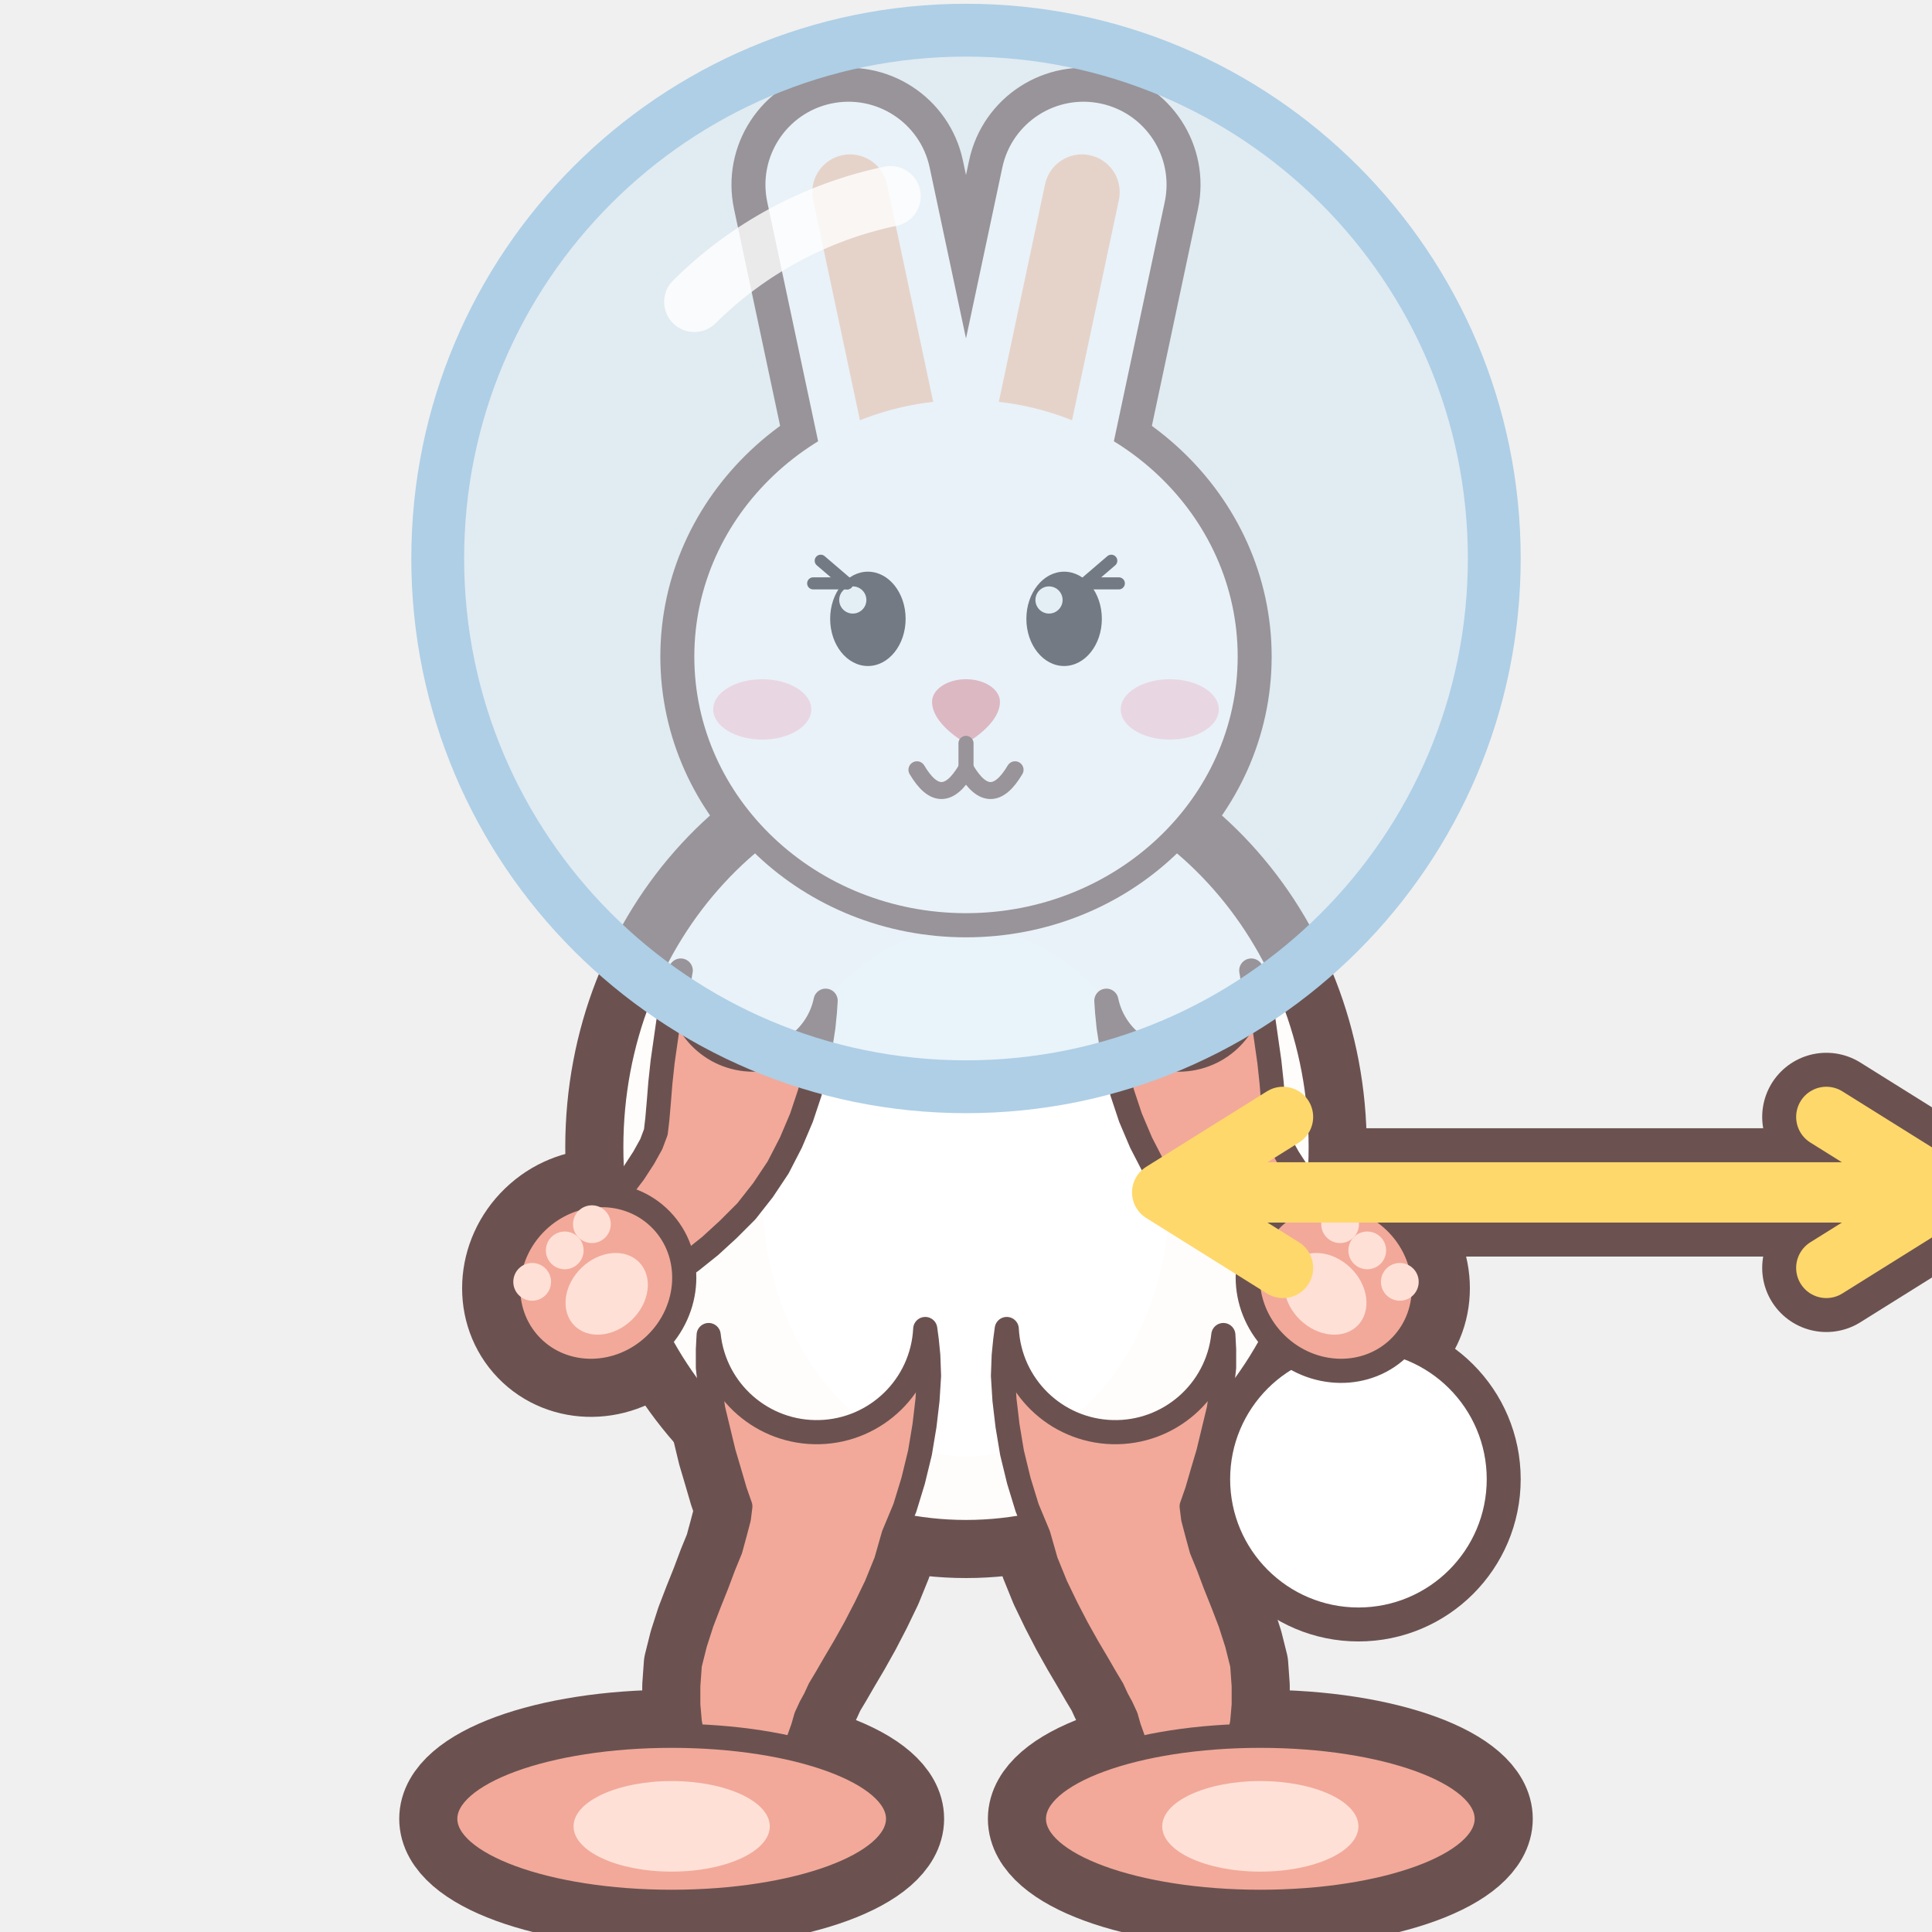
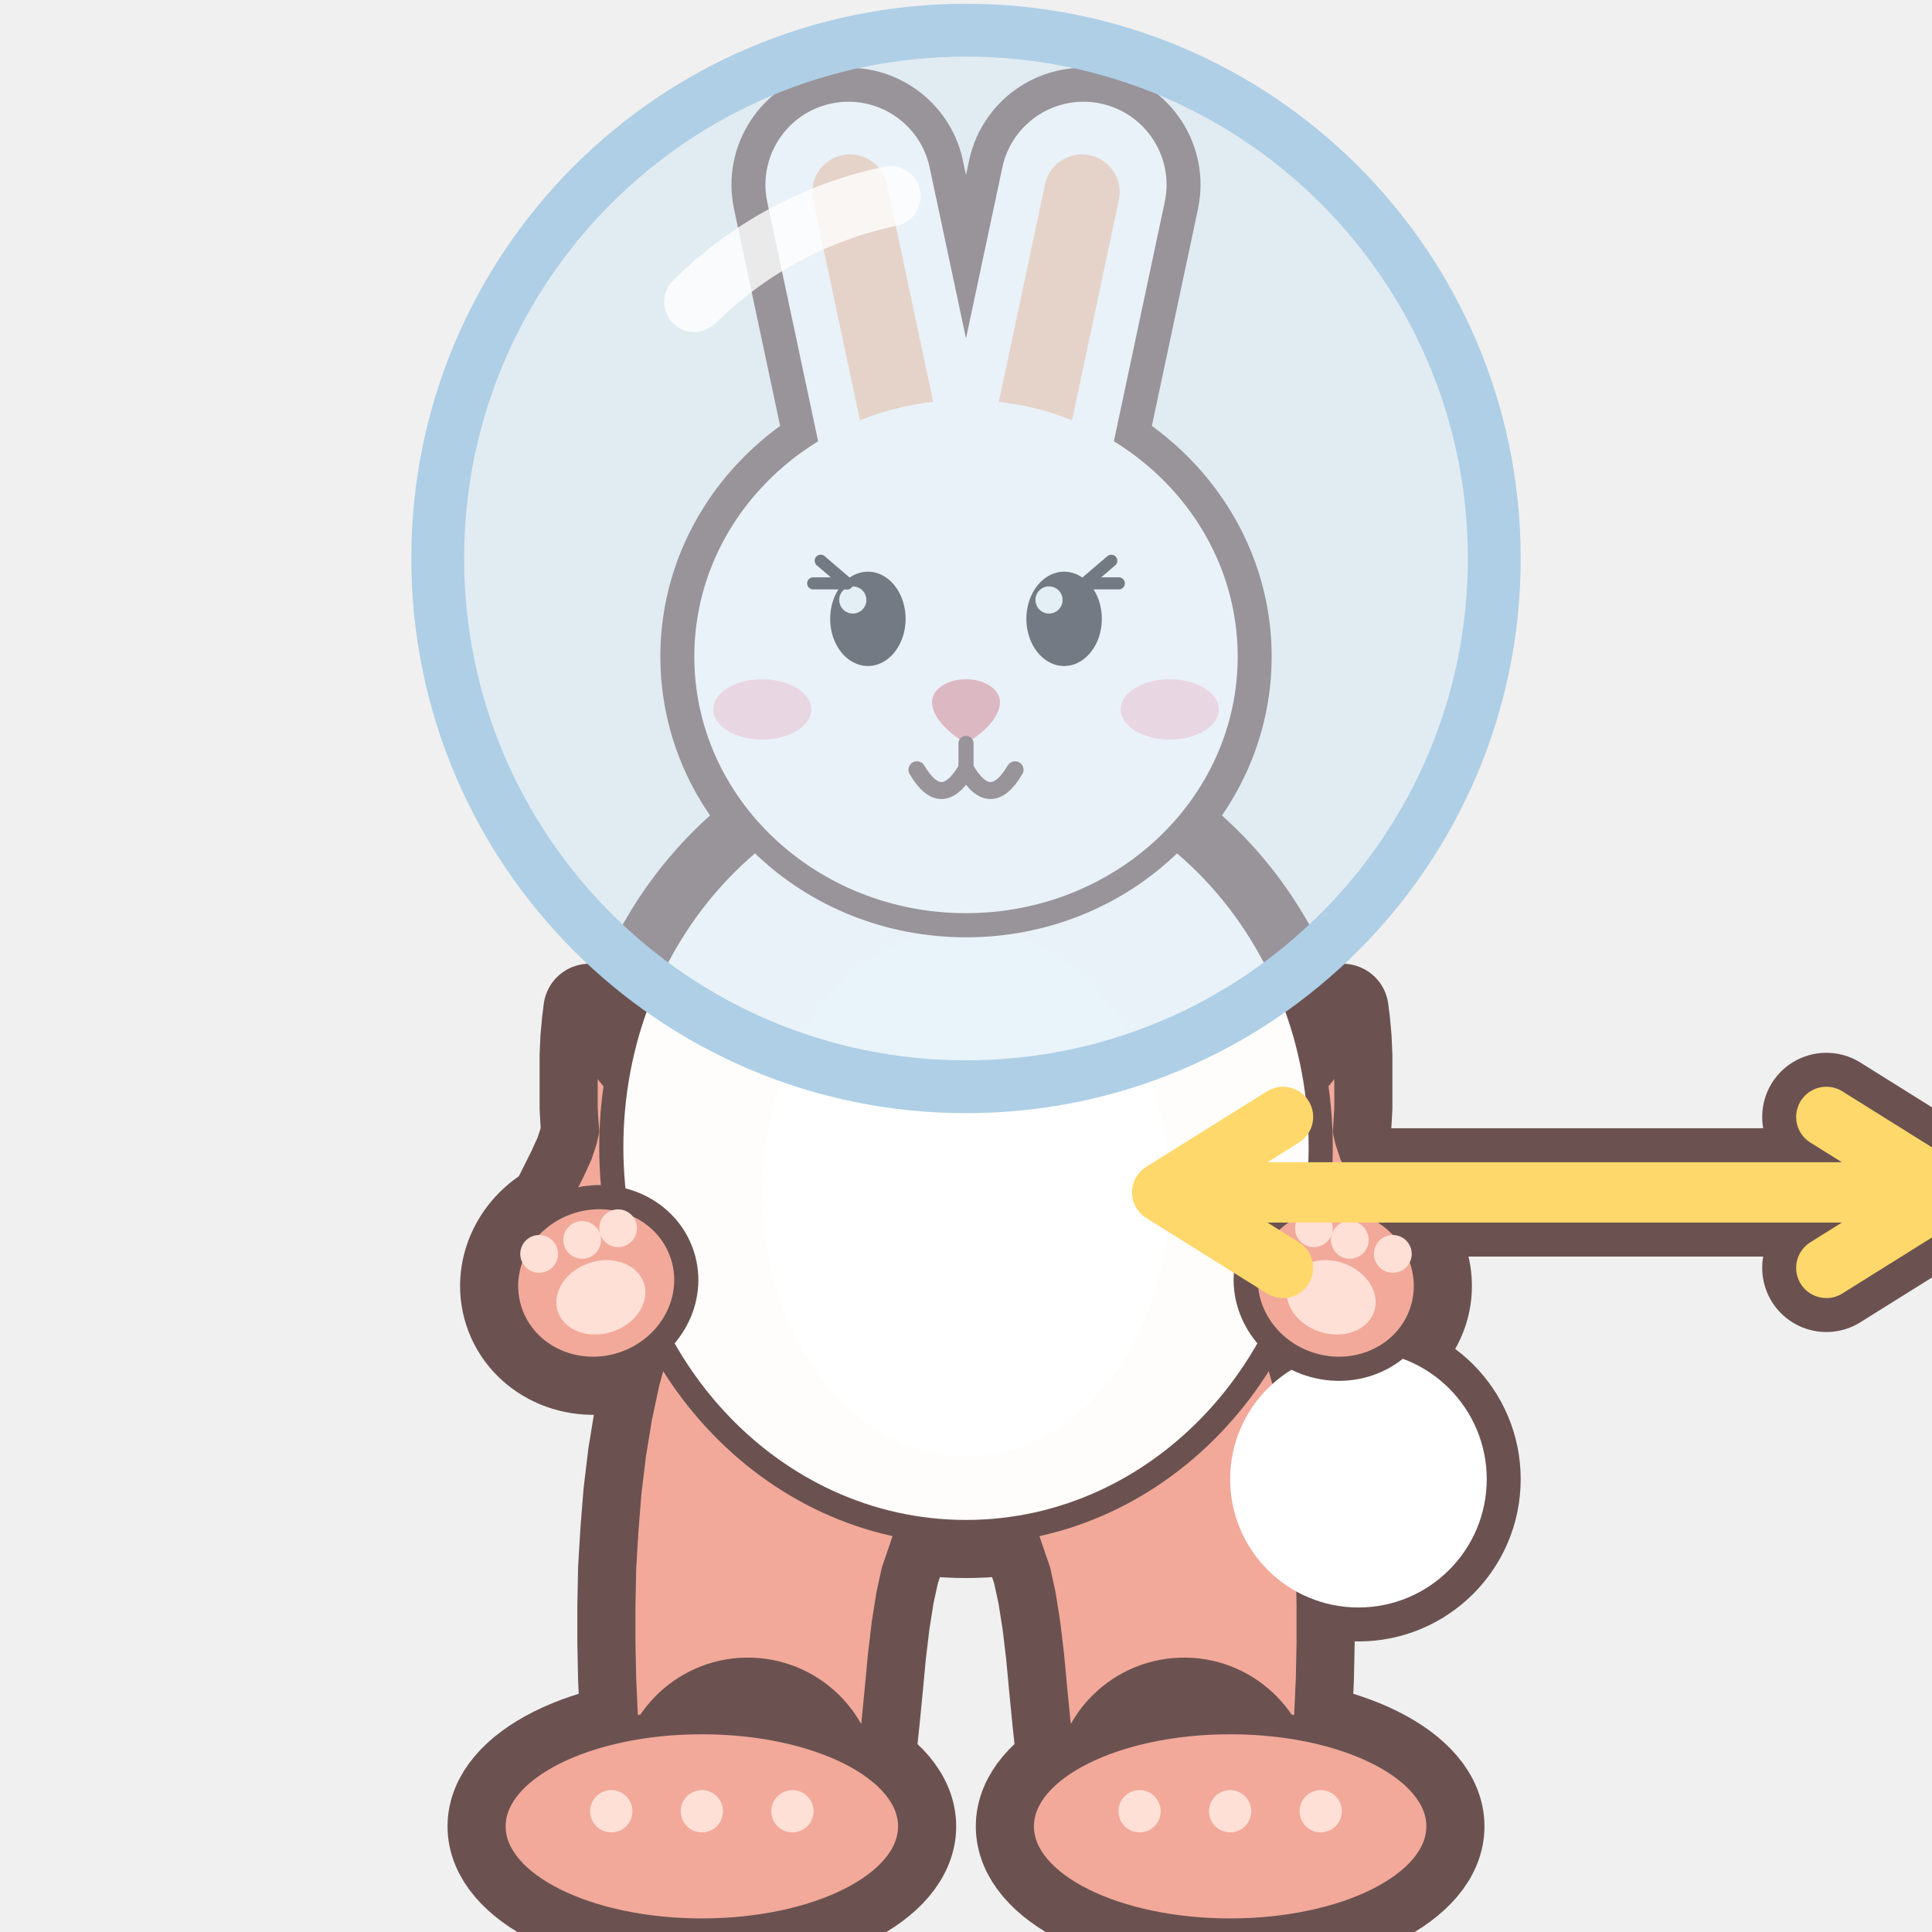
<svg xmlns="http://www.w3.org/2000/svg" viewBox="0 0 256 256" width="256" height="256" role="img" aria-labelledby="t-astronaut_rabbit">
  <g class="outline">
+     <path d="M90.1 170.1L89.2 172.3L88.2 175.2L87.0 178.9L85.8 183.2L84.8 187.9L84.0 192.8L83.4 197.8L83.0 202.8L82.7 207.8L82.6 212.8L82.6 217.7L82.7 222.5L82.9 226.9L83.1 230.8L83.3 234.0L83.5 236.3A15.6 15.6 0 0 1 114.7 237.4L115.1 234.8L115.4 231.5L115.8 227.7L116.2 223.6L116.6 219.3L117.1 215.1L117.7 211.3L118.4 208.1L119.5 204.9L120.7 201.3L122.1 197.3L123.3 193.3L124.5 189.3L125.4 185.6L126.0 182.3L126.4 179.8A18.8 18.8 0 0 1 90.1 170.1Z" fill="#6B5250" stroke="#6B5250" stroke-width="12.2" stroke-linejoin="round" />
+     <path d="M129.6 179.8L130.0 182.3L130.6 185.6L131.5 189.3L132.7 193.3L133.9 197.3L135.3 201.3L136.5 204.9L137.6 208.1L138.3 211.3L138.9 215.1L139.4 219.3L139.8 223.6L140.2 227.7L140.6 231.5L140.9 234.8L141.3 237.4A15.6 15.6 0 0 1 172.5 236.3L172.7 234.0L172.9 230.8L173.1 226.9L173.3 222.5L173.4 217.7L173.4 212.8L173.3 207.8L173.0 202.8L172.6 197.8L172.0 192.8L171.2 187.9L170.2 183.2L169.0 178.9L167.8 175.2L166.8 172.3L165.9 170.1A18.8 18.8 0 0 1 129.6 179.8Z" fill="#6B5250" stroke="#6B5250" stroke-width="12.2" stroke-linejoin="round" />
    <circle cx="180" cy="196" r="17" fill="#6B5250" stroke="#6B5250" stroke-width="9" stroke-linejoin="round" />
+     <path d="M78.1 133.8L77.9 135.4L77.7 137.6L77.6 139.9L77.6 142.2L77.6 144.6L77.6 146.8L77.7 148.6L77.8 149.9L77.5 151.2L76.9 153.0L76.0 155.0L74.9 157.2L73.8 159.4L72.7 161.4L71.7 163.3L71.1 164.8A9.1 9.1 0 0 1 86.4 174.6L87.3 173.7L88.5 172.3L90.1 170.4L91.9 168.3L93.7 165.8L95.6 163.1L97.4 160.2L98.9 157.0L100.3 153.6L101.2 150.2L101.9 146.9L102.4 143.9L102.6 141.0L102.7 138.6L102.7 136.8L102.7 135.6A12.3 12.3 0 0 1 78.1 133.8Z" fill="#6B5250" stroke="#6B5250" stroke-width="12.2" stroke-linejoin="round" />
+     <path d="M153.3 135.6L153.3 136.8L153.3 138.6L153.4 141.0L153.6 143.9L154.1 146.9L154.8 150.2L155.7 153.6L157.1 157.0L158.6 160.2L160.4 163.1L162.3 165.8L164.1 168.3L165.9 170.4L167.5 172.3L168.7 173.7L169.6 174.6A9.1 9.1 0 0 1 184.9 164.8L184.3 163.3L183.3 161.4L182.2 159.4L181.1 157.2L180.0 155.0L179.1 153.0L178.5 151.2L178.2 149.9L178.3 148.6L178.4 146.8L178.4 144.6L178.4 142.2L178.4 139.9L178.3 137.6L178.1 135.4L177.9 133.8A12.3 12.3 0 0 1 153.3 135.6Z" fill="#6B5250" stroke="#6B5250" stroke-width="12.2" stroke-linejoin="round" />
    <ellipse cx="128" cy="152" rx="47" ry="51" fill="#6B5250" stroke="#6B5250" stroke-width="12.2" stroke-linejoin="round" />
    <ellipse cx="128" cy="158" rx="27" ry="35" fill="#6B5250" stroke="#6B5250" stroke-width="9" stroke-linejoin="round" />
-     <path d="M93.9 176.9L93.8 178.8L93.8 181.2L94.1 183.9L94.5 186.7L95.2 189.6L95.9 192.5L96.7 195.2L97.4 197.6L98.1 199.6L97.9 201.2L97.4 203.1L96.8 205.3L95.9 207.5L95.0 209.9L94.0 212.4L93.0 215.0L92.1 217.8L91.4 220.6L91.2 223.4L91.2 225.9L91.4 228.2L91.8 230.3L92.2 232.2L92.6 233.8L93.1 235.1L93.5 236.1L93.9 236.8A5.2 5.2 0 0 1 104.3 236.8L104.6 235.8L105.0 234.5L105.3 233.1L105.6 231.7L105.9 230.3L106.4 228.9L106.8 227.5L107.4 226.2L108.0 225.1L108.6 223.8L109.5 222.3L110.6 220.4L111.9 218.2L113.3 215.7L114.7 213.0L116.1 210.1L117.4 206.9L118.4 203.4L119.9 199.8L121.0 196.2L121.9 192.5L122.5 188.9L122.9 185.5L123.1 182.3L123.0 179.6L122.8 177.6L122.6 176.1A14.4 14.4 0 0 1 93.9 176.9Z" fill="#6B5250" stroke="#6B5250" stroke-width="12.2" stroke-linejoin="round" />
-     <ellipse cx="89" cy="241" rx="30" ry="11" fill="#6B5250" stroke="#6B5250" stroke-width="12.2" stroke-linejoin="round" />
-     <ellipse cx="89" cy="242" rx="13" ry="6" fill="#6B5250" stroke="#6B5250" stroke-width="9" stroke-linejoin="round" />
-     <path d="M133.4 176.1L133.2 177.6L133.0 179.6L132.9 182.3L133.1 185.5L133.5 188.9L134.1 192.5L135.0 196.2L136.1 199.8L137.6 203.4L138.6 206.9L139.9 210.1L141.3 213.0L142.7 215.7L144.1 218.2L145.4 220.4L146.5 222.3L147.4 223.8L148.0 225.1L148.6 226.2L149.2 227.5L149.6 228.9L150.1 230.3L150.4 231.7L150.7 233.1L151.0 234.5L151.4 235.8L151.7 236.8A5.2 5.2 0 0 1 162.1 236.8L162.5 236.1L162.9 235.1L163.4 233.8L163.8 232.2L164.2 230.3L164.6 228.2L164.8 225.9L164.8 223.4L164.6 220.6L163.9 217.8L163.0 215.0L162.0 212.4L161.0 209.9L160.1 207.5L159.2 205.3L158.6 203.1L158.1 201.2L157.9 199.6L158.6 197.6L159.3 195.2L160.1 192.5L160.8 189.6L161.5 186.7L161.9 183.9L162.2 181.2L162.2 178.8L162.1 176.9A14.4 14.4 0 0 1 133.4 176.1Z" fill="#6B5250" stroke="#6B5250" stroke-width="12.2" stroke-linejoin="round" />
-     <ellipse cx="167" cy="241" rx="30" ry="11" fill="#6B5250" stroke="#6B5250" stroke-width="12.2" stroke-linejoin="round" />
-     <ellipse cx="167" cy="242" rx="13" ry="6" fill="#6B5250" stroke="#6B5250" stroke-width="9" stroke-linejoin="round" />
+     <ellipse cx="93" cy="242" rx="27.6" ry="13.8" fill="#6B5250" stroke="#6B5250" stroke-width="12.2" stroke-linejoin="round" />
+     <circle cx="81" cy="240" r="2.8" fill="#6B5250" stroke="#6B5250" stroke-width="9" stroke-linejoin="round" />
+     <circle cx="93" cy="240" r="2.8" fill="#6B5250" stroke="#6B5250" stroke-width="9" stroke-linejoin="round" />
+     <circle cx="105" cy="240" r="2.8" fill="#6B5250" stroke="#6B5250" stroke-width="9" stroke-linejoin="round" />
+     <ellipse cx="163" cy="242" rx="27.6" ry="13.8" fill="#6B5250" stroke="#6B5250" stroke-width="12.2" stroke-linejoin="round" />
+     <circle cx="151" cy="240" r="2.8" fill="#6B5250" stroke="#6B5250" stroke-width="9" stroke-linejoin="round" />
+     <circle cx="163" cy="240" r="2.8" fill="#6B5250" stroke="#6B5250" stroke-width="9" stroke-linejoin="round" />
+     <circle cx="175" cy="240" r="2.8" fill="#6B5250" stroke="#6B5250" stroke-width="9" stroke-linejoin="round" />
    <g transform="translate(128,74) scale(0.5) translate(-128,-126)">
      <g transform="rotate(-12 106 70)">
        <rect x="84" y="4" width="44" height="116" rx="22" fill="#6B5250" stroke="#6B5250" stroke-width="18" stroke-linejoin="round" />
        <rect x="96" y="18" width="20" height="88" rx="10" fill="#6B5250" stroke="#6B5250" stroke-width="18" stroke-linejoin="round" />
      </g>
      <g transform="rotate(12 150 70)">
        <rect x="128" y="4" width="44" height="116" rx="22" fill="#6B5250" stroke="#6B5250" stroke-width="18" stroke-linejoin="round" />
        <rect x="140" y="18" width="20" height="88" rx="10" fill="#6B5250" stroke="#6B5250" stroke-width="18" stroke-linejoin="round" />
      </g>
      <ellipse cx="128" cy="152" rx="72" ry="68" fill="#6B5250" stroke="#6B5250" stroke-width="18" stroke-linejoin="round" />
      <ellipse cx="102" cy="142" rx="10" ry="12.5" fill="#6B5250" stroke="#6B5250" stroke-width="18" stroke-linejoin="round" />
      <path d="M96.5 132.6l-7 -6" stroke-linecap="round" fill="#6B5250" stroke="#6B5250" stroke-width="21.2" stroke-linejoin="round" />
      <path d="M96.5 132.6l-9 0" stroke-linecap="round" fill="#6B5250" stroke="#6B5250" stroke-width="21.2" stroke-linejoin="round" />
      <ellipse cx="154" cy="142" rx="10" ry="12.5" fill="#6B5250" stroke="#6B5250" stroke-width="18" stroke-linejoin="round" />
      <path d="M159.5 132.6l7 -6" stroke-linecap="round" fill="#6B5250" stroke="#6B5250" stroke-width="21.2" stroke-linejoin="round" />
      <path d="M159.5 132.6l9 0" stroke-linecap="round" fill="#6B5250" stroke="#6B5250" stroke-width="21.2" stroke-linejoin="round" />
      <path d="M119 164a9 6 0 0 1 18 0c0 4-4 8-9 11-5-3-9-7-9-11z" fill="#6B5250" stroke="#6B5250" stroke-width="18" stroke-linejoin="round" />
      <path d="M128 175v7" stroke-linecap="round" fill="#6B5250" stroke="#6B5250" stroke-width="22" stroke-linejoin="round" />
    </g>
-     <path d="M90.2 128.6L89.6 130.3L89.1 132.6L88.6 135.1L88.2 137.9L87.8 140.7L87.5 143.5L87.3 146.0L87.1 148.3L86.9 150.0L86.3 151.6L85.3 153.4L84.0 155.4L82.4 157.5L80.8 159.5L79.2 161.4L77.6 163.2L76.3 164.8L75.4 166.2A4.8 4.8 0 0 1 82.0 173.2L83.3 172.5L84.9 171.6L86.9 170.3L89.2 168.8L91.6 167.1L94.1 165.1L96.5 162.9L98.9 160.5L101.1 157.7L103.1 154.7L104.8 151.4L106.2 148.1L107.3 144.8L108.1 141.6L108.7 138.7L109.1 136.1L109.3 134.1L109.4 132.6A9.8 9.8 0 0 1 90.2 128.6Z" fill="#6B5250" stroke="#6B5250" stroke-width="12.2" stroke-linejoin="round" />
-     <g transform="rotate(-44 79 170)">
+     <g transform="rotate(-18 79 170)">
      <ellipse cx="79" cy="170" rx="12" ry="11.3" fill="#6B5250" stroke="#6B5250" stroke-width="12.2" stroke-linejoin="round" />
      <ellipse cx="79" cy="172" rx="6.0" ry="4.8" fill="#6B5250" stroke="#6B5250" stroke-width="9" stroke-linejoin="round" />
      <circle cx="73" cy="164" r="2.5" fill="#6B5250" stroke="#6B5250" stroke-width="9" stroke-linejoin="round" />
      <circle cx="79" cy="164" r="2.5" fill="#6B5250" stroke="#6B5250" stroke-width="9" stroke-linejoin="round" />
      <circle cx="84" cy="164" r="2.5" fill="#6B5250" stroke="#6B5250" stroke-width="9" stroke-linejoin="round" />
    </g>
-     <path d="M146.6 132.6L146.7 134.1L146.9 136.1L147.3 138.7L147.9 141.6L148.7 144.8L149.8 148.1L151.2 151.4L152.9 154.7L154.9 157.7L157.1 160.5L159.5 162.9L161.9 165.1L164.4 167.1L166.8 168.8L169.1 170.3L171.1 171.6L172.7 172.5L174.0 173.2A4.8 4.8 0 0 1 180.6 166.2L179.7 164.8L178.4 163.2L176.8 161.4L175.2 159.5L173.6 157.5L172.0 155.4L170.7 153.4L169.7 151.6L169.1 150.0L168.9 148.3L168.7 146.0L168.5 143.5L168.2 140.7L167.8 137.9L167.4 135.1L166.9 132.6L166.4 130.3L165.8 128.6A9.8 9.8 0 0 1 146.6 132.6Z" fill="#6B5250" stroke="#6B5250" stroke-width="12.2" stroke-linejoin="round" />
-     <g transform="rotate(44 177 170)">
+     <g transform="rotate(18 177 170)">
      <ellipse cx="177" cy="170" rx="12" ry="11.3" fill="#6B5250" stroke="#6B5250" stroke-width="12.2" stroke-linejoin="round" />
      <ellipse cx="177" cy="172" rx="6.0" ry="4.8" fill="#6B5250" stroke="#6B5250" stroke-width="9" stroke-linejoin="round" />
      <circle cx="172" cy="164" r="2.5" fill="#6B5250" stroke="#6B5250" stroke-width="9" stroke-linejoin="round" />
      <circle cx="177" cy="164" r="2.5" fill="#6B5250" stroke="#6B5250" stroke-width="9" stroke-linejoin="round" />
      <circle cx="183" cy="164" r="2.5" fill="#6B5250" stroke="#6B5250" stroke-width="9" stroke-linejoin="round" />
    </g>
    <path d="M164 158h84M170 148l-16 10 16 10M242 148l16 10-16 10" stroke-linecap="round" fill="none" stroke="#6B5250" stroke-width="17.0" stroke-linejoin="round" />
  </g>
+   <path d="M90.1 170.1L89.2 172.3L88.2 175.2L87.0 178.9L85.8 183.2L84.8 187.9L84.0 192.8L83.4 197.8L83.0 202.8L82.7 207.8L82.6 212.8L82.6 217.7L82.7 222.5L82.9 226.9L83.1 230.8L83.3 234.0L83.5 236.3A15.6 15.6 0 0 1 114.7 237.4L115.1 234.8L115.4 231.5L115.8 227.7L116.2 223.6L116.6 219.3L117.1 215.1L117.7 211.3L118.4 208.1L119.5 204.9L120.7 201.3L122.1 197.3L123.3 193.3L124.5 189.3L125.4 185.6L126.0 182.3L126.4 179.8A18.8 18.8 0 0 1 90.1 170.1Z" fill="#F2A99A" stroke="#6B5250" stroke-width="3.2" stroke-linejoin="round" />
+   <path d="M129.6 179.8L130.0 182.3L130.6 185.6L131.5 189.3L132.7 193.3L133.9 197.3L135.3 201.3L136.5 204.9L137.6 208.1L138.3 211.3L138.9 215.1L139.4 219.3L139.8 223.6L140.2 227.7L140.6 231.5L140.9 234.8L141.3 237.4A15.6 15.6 0 0 1 172.5 236.3L172.7 234.0L172.9 230.8L173.1 226.9L173.3 222.5L173.4 217.7L173.4 212.8L173.3 207.8L173.0 202.8L172.6 197.8L172.0 192.8L171.2 187.9L170.2 183.2L169.0 178.9L167.8 175.2L166.8 172.3L165.9 170.1A18.8 18.8 0 0 1 129.6 179.8Z" fill="#F2A99A" stroke="#6B5250" stroke-width="3.2" stroke-linejoin="round" />
  <circle cx="180" cy="196" r="17" fill="#FFFFFF" />
+   <path d="M78.1 133.8L77.9 135.4L77.7 137.6L77.6 139.9L77.6 142.2L77.6 144.6L77.6 146.8L77.7 148.6L77.8 149.9L77.5 151.2L76.9 153.0L76.0 155.0L74.9 157.2L73.8 159.4L72.7 161.4L71.7 163.3L71.1 164.8A9.1 9.1 0 0 1 86.4 174.6L87.3 173.7L88.5 172.3L90.1 170.4L91.9 168.3L93.7 165.8L95.6 163.1L97.4 160.2L98.9 157.0L100.3 153.6L101.2 150.2L101.9 146.9L102.4 143.9L102.6 141.0L102.7 138.6L102.7 136.8L102.7 135.6A12.3 12.3 0 0 1 78.1 133.8Z" fill="#F2A99A" stroke="#6B5250" stroke-width="3.2" stroke-linejoin="round" />
+   <path d="M153.3 135.6L153.3 136.8L153.3 138.6L153.4 141.0L153.6 143.9L154.1 146.9L154.8 150.2L155.7 153.6L157.1 157.0L158.6 160.2L160.4 163.1L162.3 165.8L164.1 168.3L165.9 170.4L167.5 172.3L168.7 173.7L169.6 174.6A9.1 9.1 0 0 1 184.9 164.8L184.3 163.3L183.3 161.4L182.2 159.4L181.1 157.2L180.0 155.0L179.1 153.0L178.5 151.2L178.2 149.9L178.3 148.6L178.4 146.8L178.4 144.6L178.4 142.2L178.4 139.9L178.3 137.6L178.1 135.4L177.9 133.8A12.3 12.3 0 0 1 153.3 135.6Z" fill="#F2A99A" stroke="#6B5250" stroke-width="3.2" stroke-linejoin="round" />
  <ellipse cx="128" cy="152" rx="47" ry="51" fill="#FFFDFB" stroke="#6B5250" stroke-width="3.2" />
  <ellipse cx="128" cy="158" rx="27" ry="35" fill="#FFFFFF" />
-   <path d="M93.9 176.9L93.8 178.8L93.8 181.2L94.1 183.9L94.5 186.7L95.2 189.6L95.9 192.5L96.7 195.2L97.4 197.6L98.1 199.6L97.9 201.2L97.4 203.1L96.8 205.3L95.9 207.5L95.0 209.9L94.0 212.4L93.0 215.0L92.1 217.8L91.4 220.6L91.2 223.4L91.2 225.9L91.4 228.2L91.8 230.3L92.2 232.2L92.6 233.8L93.1 235.1L93.5 236.1L93.9 236.8A5.2 5.2 0 0 1 104.3 236.8L104.6 235.8L105.0 234.5L105.3 233.1L105.6 231.7L105.9 230.3L106.4 228.9L106.8 227.5L107.4 226.2L108.0 225.1L108.6 223.8L109.5 222.3L110.6 220.4L111.9 218.2L113.3 215.7L114.7 213.0L116.1 210.1L117.4 206.9L118.4 203.4L119.9 199.8L121.0 196.2L121.9 192.5L122.5 188.9L122.9 185.5L123.1 182.3L123.0 179.6L122.8 177.6L122.6 176.1A14.4 14.4 0 0 1 93.9 176.9Z" fill="#F2A99A" stroke="#6B5250" stroke-width="3.2" stroke-linejoin="round" />
-   <ellipse cx="89" cy="241" rx="30" ry="11" fill="#F2A99A" stroke="#6B5250" stroke-width="3.2" />
-   <ellipse cx="89" cy="242" rx="13" ry="6" fill="#FFE0D6" />
-   <path d="M133.4 176.1L133.2 177.6L133.0 179.6L132.9 182.3L133.1 185.5L133.5 188.9L134.1 192.5L135.0 196.2L136.1 199.8L137.6 203.4L138.6 206.9L139.9 210.1L141.3 213.0L142.7 215.7L144.1 218.2L145.4 220.4L146.5 222.3L147.4 223.8L148.0 225.1L148.6 226.2L149.2 227.5L149.6 228.9L150.1 230.3L150.4 231.7L150.7 233.1L151.0 234.5L151.4 235.8L151.7 236.8A5.2 5.2 0 0 1 162.1 236.8L162.5 236.1L162.9 235.1L163.4 233.8L163.8 232.2L164.2 230.3L164.6 228.2L164.8 225.9L164.8 223.4L164.6 220.6L163.9 217.8L163.0 215.0L162.0 212.4L161.0 209.9L160.1 207.5L159.2 205.3L158.6 203.1L158.1 201.2L157.9 199.6L158.6 197.6L159.3 195.2L160.1 192.5L160.8 189.6L161.5 186.7L161.9 183.9L162.2 181.2L162.2 178.8L162.1 176.9A14.4 14.4 0 0 1 133.4 176.1Z" fill="#F2A99A" stroke="#6B5250" stroke-width="3.2" stroke-linejoin="round" />
-   <ellipse cx="167" cy="241" rx="30" ry="11" fill="#F2A99A" stroke="#6B5250" stroke-width="3.2" />
-   <ellipse cx="167" cy="242" rx="13" ry="6" fill="#FFE0D6" />
+   <ellipse cx="93" cy="242" rx="27.6" ry="13.8" fill="#F2A99A" stroke="#6B5250" stroke-width="3.2" />
+   <circle cx="81" cy="240" r="2.8" fill="#FFE0D6" />
+   <circle cx="93" cy="240" r="2.8" fill="#FFE0D6" />
+   <circle cx="105" cy="240" r="2.8" fill="#FFE0D6" />
+   <ellipse cx="163" cy="242" rx="27.6" ry="13.8" fill="#F2A99A" stroke="#6B5250" stroke-width="3.2" />
+   <circle cx="151" cy="240" r="2.8" fill="#FFE0D6" />
+   <circle cx="163" cy="240" r="2.8" fill="#FFE0D6" />
+   <circle cx="175" cy="240" r="2.8" fill="#FFE0D6" />
  <g transform="translate(128,74) scale(0.5) translate(-128,-126)">
    <g class="outline">
      <g transform="rotate(-12 106 70)">
        <rect x="84" y="4" width="44" height="116" rx="22" fill="#6B5250" stroke="#6B5250" stroke-width="12.8" stroke-linejoin="round" />
        <rect x="96" y="18" width="20" height="88" rx="10" fill="#6B5250" stroke="#6B5250" stroke-width="12.8" stroke-linejoin="round" />
      </g>
      <g transform="rotate(12 150 70)">
        <rect x="128" y="4" width="44" height="116" rx="22" fill="#6B5250" stroke="#6B5250" stroke-width="12.8" stroke-linejoin="round" />
        <rect x="140" y="18" width="20" height="88" rx="10" fill="#6B5250" stroke="#6B5250" stroke-width="12.8" stroke-linejoin="round" />
      </g>
      <ellipse cx="128" cy="152" rx="72" ry="68" fill="#6B5250" stroke="#6B5250" stroke-width="12.8" stroke-linejoin="round" />
      <ellipse cx="102" cy="142" rx="10" ry="12.5" fill="#6B5250" stroke="#6B5250" stroke-width="12.8" stroke-linejoin="round" />
      <path d="M96.5 132.6l-7 -6" stroke-linecap="round" fill="#6B5250" stroke="#6B5250" stroke-width="16" stroke-linejoin="round" />
      <path d="M96.5 132.6l-9 0" stroke-linecap="round" fill="#6B5250" stroke="#6B5250" stroke-width="16" stroke-linejoin="round" />
      <ellipse cx="154" cy="142" rx="10" ry="12.5" fill="#6B5250" stroke="#6B5250" stroke-width="12.8" stroke-linejoin="round" />
      <path d="M159.5 132.6l7 -6" stroke-linecap="round" fill="#6B5250" stroke="#6B5250" stroke-width="16" stroke-linejoin="round" />
      <path d="M159.5 132.6l9 0" stroke-linecap="round" fill="#6B5250" stroke="#6B5250" stroke-width="16" stroke-linejoin="round" />
      <path d="M119 164a9 6 0 0 1 18 0c0 4-4 8-9 11-5-3-9-7-9-11z" fill="#6B5250" stroke="#6B5250" stroke-width="12.8" stroke-linejoin="round" />
      <path d="M128 175v7" stroke-linecap="round" fill="#6B5250" stroke="#6B5250" stroke-width="16.8" stroke-linejoin="round" />
    </g>
    <g transform="rotate(-12 106 70)">
      <rect x="84" y="4" width="44" height="116" rx="22" fill="#FFFDFB" />
      <rect x="96" y="18" width="20" height="88" rx="10" fill="#F8C4A8" />
    </g>
    <g transform="rotate(12 150 70)">
      <rect x="128" y="4" width="44" height="116" rx="22" fill="#FFFDFB" />
      <rect x="140" y="18" width="20" height="88" rx="10" fill="#F8C4A8" />
    </g>
    <ellipse cx="128" cy="152" rx="72" ry="68" fill="#FFFDFB" />
    <ellipse cx="102" cy="142" rx="10" ry="12.5" fill="#2A2226" />
    <circle cx="98" cy="137" r="3.6" fill="#FFFFFF" opacity="0.95" />
    <path d="M96.5 132.6l-7 -6" stroke="#2A2226" stroke-width="3.2" stroke-linecap="round" />
    <path d="M96.5 132.6l-9 0" stroke="#2A2226" stroke-width="3.2" stroke-linecap="round" />
    <ellipse cx="154" cy="142" rx="10" ry="12.5" fill="#2A2226" />
    <circle cx="150" cy="137" r="3.6" fill="#FFFFFF" opacity="0.95" />
    <path d="M159.5 132.6l7 -6" stroke="#2A2226" stroke-width="3.2" stroke-linecap="round" />
    <path d="M159.5 132.6l9 0" stroke="#2A2226" stroke-width="3.2" stroke-linecap="round" />
    <ellipse cx="74" cy="166" rx="13" ry="8" fill="#FF8FA9" opacity="0.45" />
    <ellipse cx="182" cy="166" rx="13" ry="8" fill="#FF8FA9" opacity="0.45" />
    <path d="M119 164a9 6 0 0 1 18 0c0 4-4 8-9 11-5-3-9-7-9-11z" fill="#E8949A" />
    <path d="M128 175v7" stroke="#6B5250" stroke-width="4" stroke-linecap="round" />
    <path d="M115 182q6.5 11 13 0 q6.5 11 13 0" fill="none" stroke="#6B5250" stroke-width="4.5" stroke-linecap="round" stroke-linejoin="round" />
  </g>
-   <path d="M90.2 128.6L89.6 130.3L89.1 132.6L88.6 135.1L88.2 137.9L87.8 140.7L87.5 143.5L87.3 146.0L87.1 148.3L86.9 150.0L86.3 151.6L85.3 153.4L84.0 155.4L82.4 157.5L80.8 159.5L79.2 161.4L77.6 163.2L76.3 164.8L75.4 166.2A4.8 4.8 0 0 1 82.0 173.2L83.3 172.5L84.9 171.6L86.9 170.3L89.2 168.8L91.6 167.1L94.1 165.1L96.5 162.9L98.9 160.5L101.1 157.7L103.1 154.7L104.8 151.4L106.2 148.1L107.3 144.8L108.1 141.6L108.7 138.7L109.1 136.1L109.3 134.1L109.4 132.6A9.8 9.8 0 0 1 90.2 128.6Z" fill="#F2A99A" stroke="#6B5250" stroke-width="3.2" stroke-linejoin="round" />
-   <g transform="rotate(-44 79 170)">
+   <g transform="rotate(-18 79 170)">
    <ellipse cx="79" cy="170" rx="12" ry="11.3" fill="#F2A99A" stroke="#6B5250" stroke-width="3.2" />
    <ellipse cx="79" cy="172" rx="6.0" ry="4.8" fill="#FFE0D6" />
    <circle cx="73" cy="164" r="2.5" fill="#FFE0D6" />
    <circle cx="79" cy="164" r="2.5" fill="#FFE0D6" />
    <circle cx="84" cy="164" r="2.5" fill="#FFE0D6" />
  </g>
-   <path d="M146.6 132.6L146.7 134.1L146.9 136.1L147.3 138.7L147.9 141.6L148.7 144.8L149.8 148.1L151.2 151.4L152.9 154.7L154.9 157.7L157.1 160.5L159.5 162.9L161.9 165.1L164.4 167.1L166.8 168.8L169.1 170.3L171.1 171.6L172.7 172.5L174.0 173.2A4.8 4.8 0 0 1 180.6 166.2L179.7 164.8L178.4 163.2L176.8 161.4L175.2 159.5L173.6 157.5L172.0 155.4L170.7 153.4L169.7 151.6L169.1 150.0L168.9 148.3L168.7 146.0L168.5 143.5L168.2 140.7L167.8 137.9L167.4 135.1L166.9 132.6L166.4 130.3L165.8 128.6A9.8 9.8 0 0 1 146.6 132.6Z" fill="#F2A99A" stroke="#6B5250" stroke-width="3.2" stroke-linejoin="round" />
-   <g transform="rotate(44 177 170)">
+   <g transform="rotate(18 177 170)">
    <ellipse cx="177" cy="170" rx="12" ry="11.3" fill="#F2A99A" stroke="#6B5250" stroke-width="3.2" />
    <ellipse cx="177" cy="172" rx="6.0" ry="4.8" fill="#FFE0D6" />
    <circle cx="172" cy="164" r="2.5" fill="#FFE0D6" />
    <circle cx="177" cy="164" r="2.5" fill="#FFE0D6" />
    <circle cx="183" cy="164" r="2.5" fill="#FFE0D6" />
  </g>
  <circle cx="128" cy="74" r="70" fill="#CFE6F5" fill-opacity="0.45" stroke="#AECFE6" stroke-width="7" />
  <path d="M92 40a52 52 0 0 1 26-14" fill="none" stroke="#FFFFFF" stroke-width="8" stroke-linecap="round" opacity="0.8" />
  <path d="M164 158h84M170 148l-16 10 16 10M242 148l16 10-16 10" fill="none" stroke="#FFD86B" stroke-width="8" stroke-linecap="round" stroke-linejoin="round" />
</svg>
